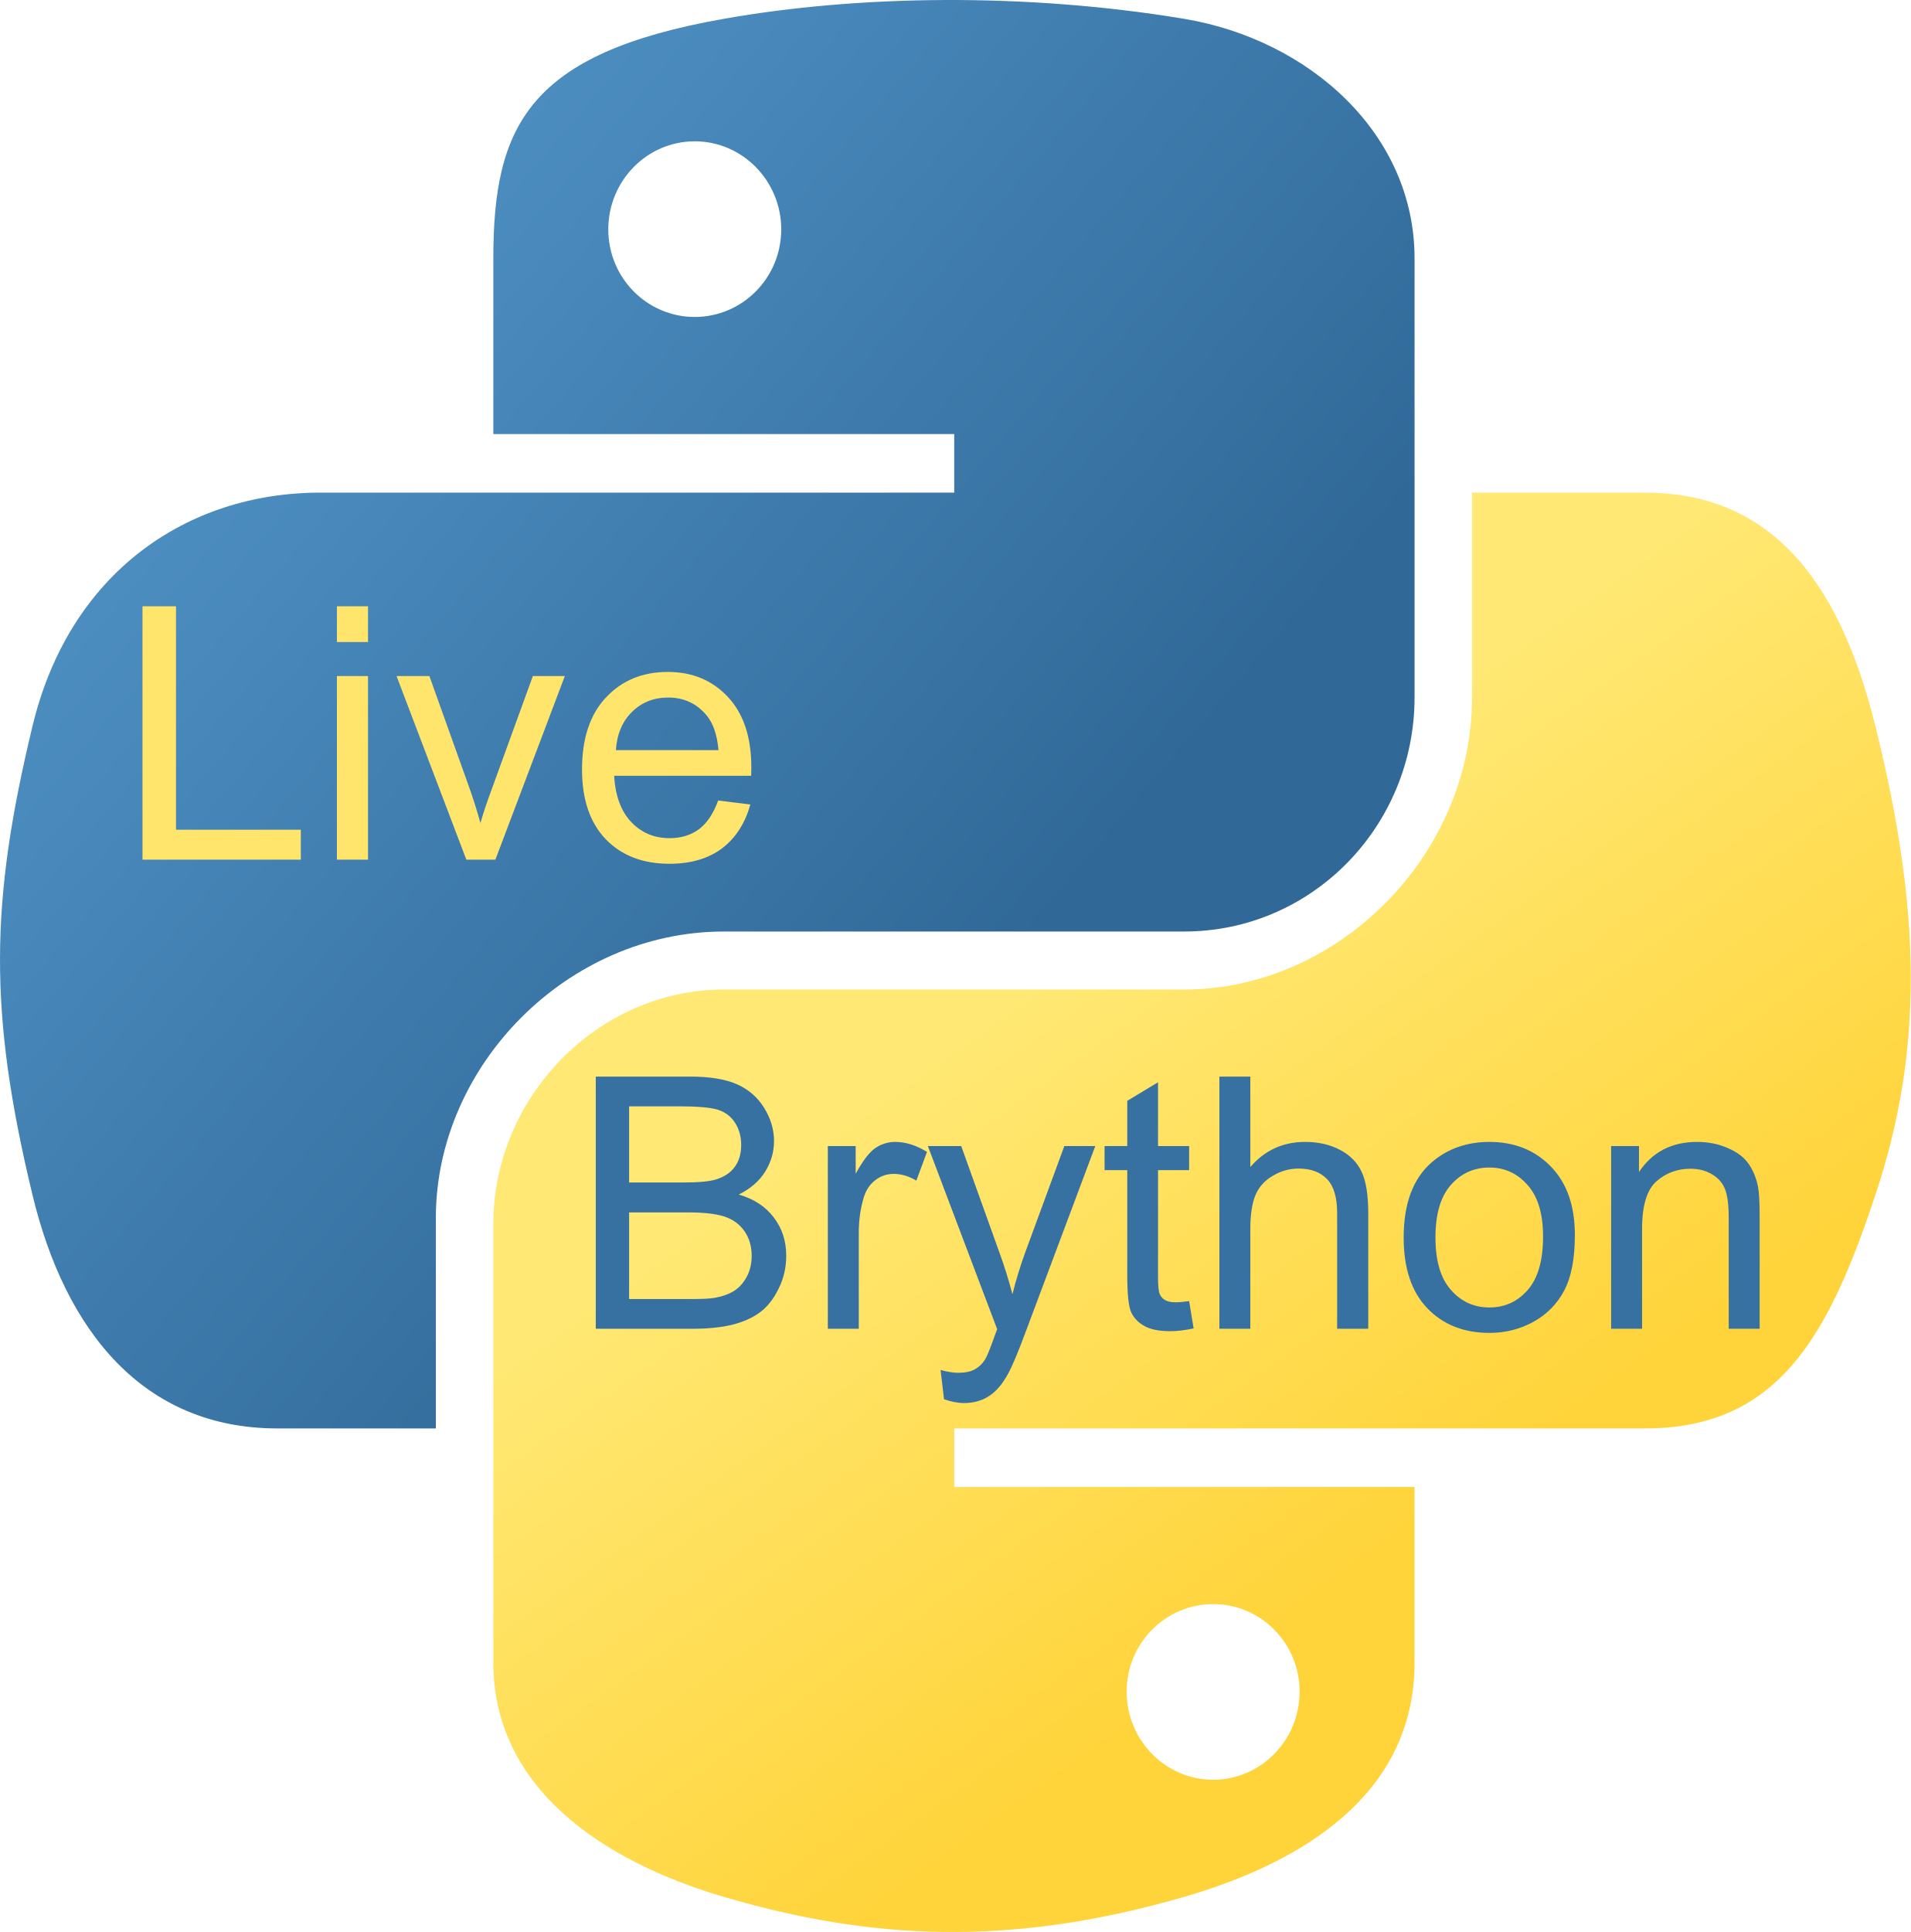
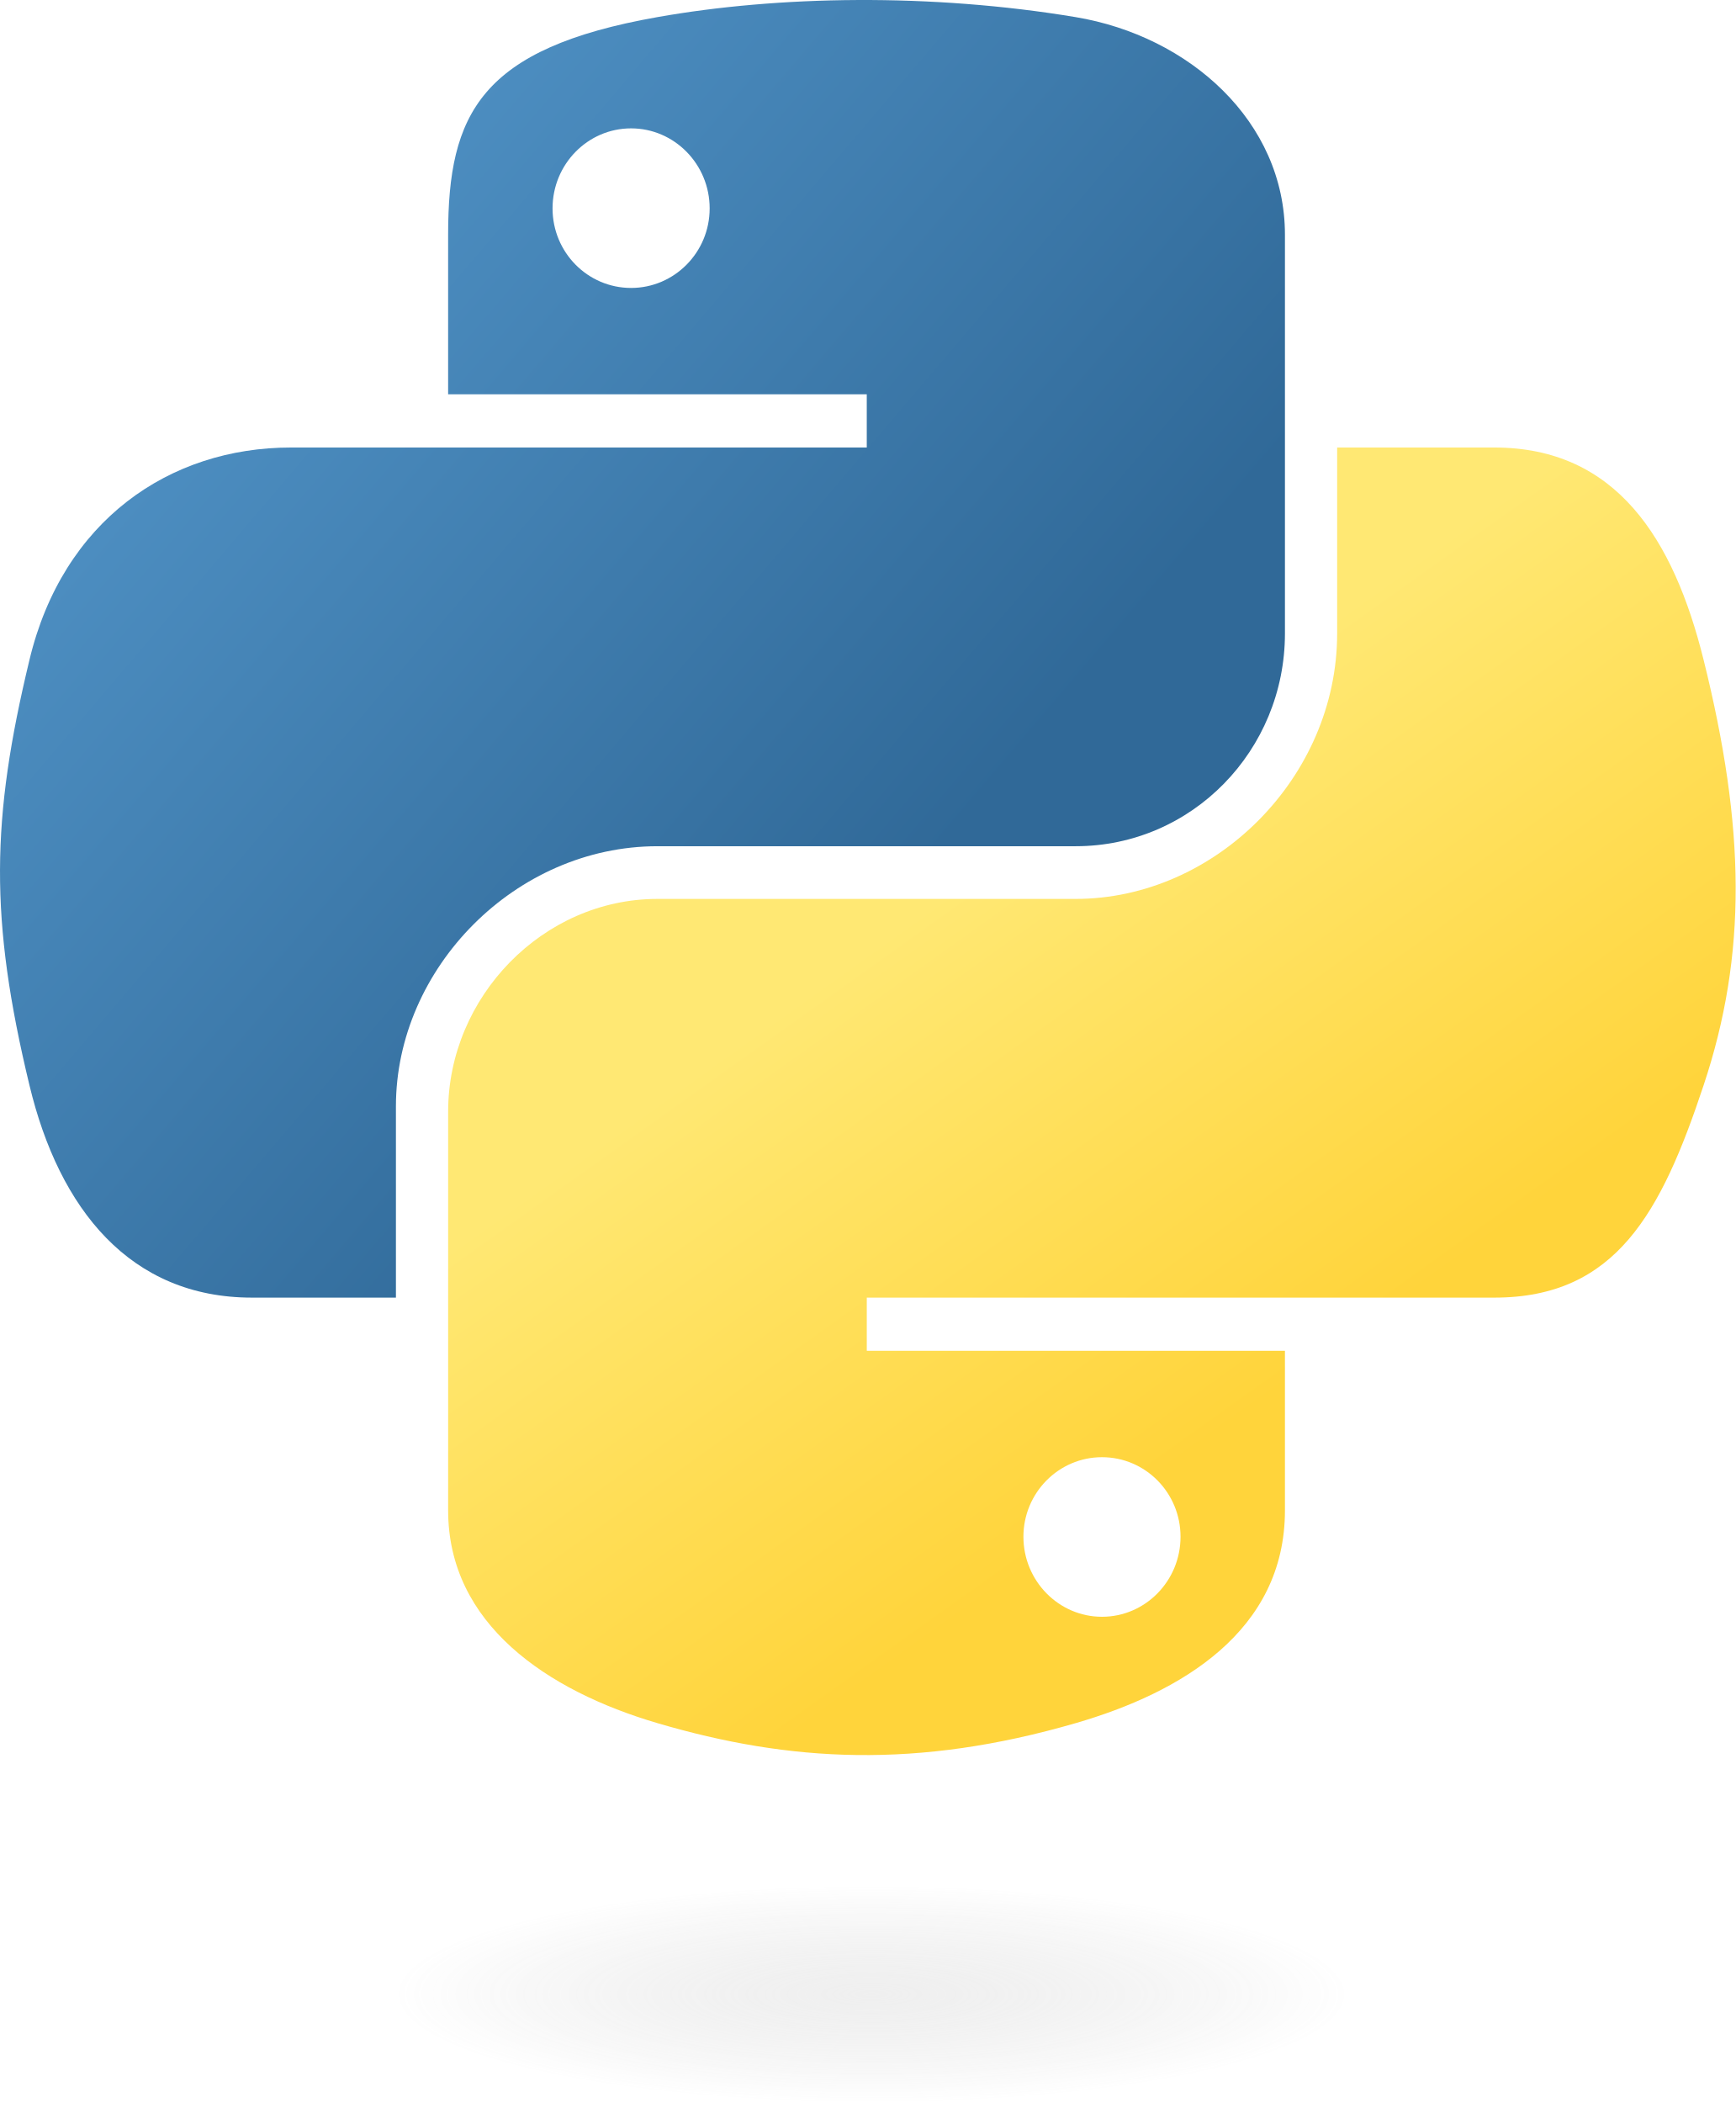
- <svg xmlns="http://www.w3.org/2000/svg" xmlns:xlink="http://www.w3.org/1999/xlink" viewBox="2.77 -0.948 111.161 112.389" width="83.371pt" height="84.292pt">
-   <defs>
-     <linearGradient id="linearGradient1478" gradientUnits="userSpaceOnUse" gradientTransform="matrix(0.562541, 0, 0, 0.567972, -12.22047, -12.65023)" x1="26.649" y1="20.604" x2="135.665" y2="114.398" xlink:href="#linearGradient4689" />
+ <svg xmlns="http://www.w3.org/2000/svg" xmlns:xlink="http://www.w3.org/1999/xlink" version="1.0" id="svg2" width="83.371pt" height="101.001pt">
+   <defs id="defs4">
+     <linearGradient id="linearGradient2795">
+       <stop style="stop-color:#b8b8b8;stop-opacity:0.498;" offset="0" id="stop2797" />
+       <stop style="stop-color:#7f7f7f;stop-opacity:0;" offset="1" id="stop2799" />
+     </linearGradient>
+     <linearGradient id="linearGradient2787">
+       <stop style="stop-color:#7f7f7f;stop-opacity:0.5;" offset="0" id="stop2789" />
+       <stop style="stop-color:#7f7f7f;stop-opacity:0;" offset="1" id="stop2791" />
+     </linearGradient>
+     <linearGradient id="linearGradient3676">
+       <stop style="stop-color:#b2b2b2;stop-opacity:0.5;" offset="0" id="stop3678" />
+       <stop style="stop-color:#b3b3b3;stop-opacity:0;" offset="1" id="stop3680" />
+     </linearGradient>
+     <linearGradient id="linearGradient3236">
+       <stop style="stop-color:#f4f4f4;stop-opacity:1" offset="0" id="stop3244" />
+       <stop style="stop-color:white;stop-opacity:1" offset="1" id="stop3240" />
+     </linearGradient>
+     <linearGradient id="linearGradient4671">
+       <stop style="stop-color:#ffd43b;stop-opacity:1;" offset="0" id="stop4673" />
+       <stop style="stop-color:#ffe873;stop-opacity:1" offset="1" id="stop4675" />
+     </linearGradient>
    <linearGradient id="linearGradient4689">
      <stop style="stop-color:#5a9fd4;stop-opacity:1;" offset="0" id="stop4691" />
      <stop style="stop-color:#306998;stop-opacity:1;" offset="1" id="stop4693" />
    </linearGradient>
-     <linearGradient id="linearGradient1475" gradientUnits="userSpaceOnUse" gradientTransform="matrix(0.562541, 0, 0, 0.567972, -12.22047, -12.65023)" x1="150.961" y1="192.352" x2="112.031" y2="137.273" xlink:href="#linearGradient4671" />
-     <linearGradient id="linearGradient4671">
-       <stop style="stop-color:#ffd43b;stop-opacity:1;" offset="0" id="stop4673" />
-       <stop style="stop-color:#ffe873;stop-opacity:1" offset="1" id="stop4675" />
-     </linearGradient>
+     <linearGradient x1="224.24" y1="144.757" x2="-65.309" y2="144.757" id="linearGradient2987" xlink:href="#linearGradient4671" gradientUnits="userSpaceOnUse" gradientTransform="translate(100.2702,99.61116)" />
+     <linearGradient x1="172.942" y1="77.476" x2="26.67" y2="76.313" id="linearGradient2990" xlink:href="#linearGradient4689" gradientUnits="userSpaceOnUse" gradientTransform="translate(100.2702,99.61116)" />
+     <linearGradient xlink:href="#linearGradient4689" id="linearGradient2587" gradientUnits="userSpaceOnUse" gradientTransform="translate(100.2702,99.61116)" x1="172.942" y1="77.476" x2="26.67" y2="76.313" />
+     <linearGradient xlink:href="#linearGradient4671" id="linearGradient2589" gradientUnits="userSpaceOnUse" gradientTransform="translate(100.2702,99.61116)" x1="224.24" y1="144.757" x2="-65.309" y2="144.757" />
+     <linearGradient xlink:href="#linearGradient4689" id="linearGradient2248" gradientUnits="userSpaceOnUse" gradientTransform="translate(100.2702,99.61116)" x1="172.942" y1="77.476" x2="26.67" y2="76.313" />
+     <linearGradient xlink:href="#linearGradient4671" id="linearGradient2250" gradientUnits="userSpaceOnUse" gradientTransform="translate(100.2702,99.61116)" x1="224.24" y1="144.757" x2="-65.309" y2="144.757" />
+     <linearGradient xlink:href="#linearGradient4671" id="linearGradient2255" gradientUnits="userSpaceOnUse" gradientTransform="matrix(0.562541,0,0,0.567972,-11.5974,-7.60954)" x1="224.24" y1="144.757" x2="-65.309" y2="144.757" />
+     <linearGradient xlink:href="#linearGradient4689" id="linearGradient2258" gradientUnits="userSpaceOnUse" gradientTransform="matrix(0.562541,0,0,0.567972,-11.5974,-7.60954)" x1="172.942" y1="76.176" x2="26.67" y2="76.313" />
+     <radialGradient xlink:href="#linearGradient2795" id="radialGradient2801" cx="61.519" cy="132.286" fx="61.519" fy="132.286" r="29.037" gradientTransform="matrix(1,0,0,0.177966,0,108.7434)" gradientUnits="userSpaceOnUse" />
+     <linearGradient xlink:href="#linearGradient4671" id="linearGradient1475" gradientUnits="userSpaceOnUse" gradientTransform="matrix(0.562541,0,0,0.567972,-14.99112,-11.70237)" x1="150.961" y1="192.352" x2="112.031" y2="137.273" />
+     <linearGradient xlink:href="#linearGradient4689" id="linearGradient1478" gradientUnits="userSpaceOnUse" gradientTransform="matrix(0.562541,0,0,0.567972,-14.99112,-11.70237)" x1="26.649" y1="20.604" x2="135.665" y2="114.398" />
+     <radialGradient xlink:href="#linearGradient2795" id="radialGradient1480" gradientUnits="userSpaceOnUse" gradientTransform="matrix(1.7490565e-8,-0.239947,1.054668,3.7915457e-7,-83.7008,142.462)" cx="61.519" cy="132.286" fx="61.519" fy="132.286" r="29.037" />
  </defs>
-   <path style="fill:url(#linearGradient1478);fill-opacity:1" d="M 57.689 -0.947 C 53.105 -0.926 48.728 -0.535 44.876 0.147 C 33.53 2.151 31.47 6.347 31.47 14.084 L 31.47 24.303 L 58.283 24.303 L 58.283 27.709 L 31.47 27.709 L 21.408 27.709 C 13.615 27.709 6.792 32.393 4.658 41.303 C 2.196 51.516 2.087 57.889 4.658 68.553 C 6.564 76.491 11.115 82.147 18.908 82.147 L 28.126 82.147 L 28.126 69.897 C 28.126 61.047 35.784 53.241 44.876 53.241 L 71.658 53.241 C 79.113 53.241 85.064 47.102 85.064 39.616 L 85.064 14.084 C 85.064 6.818 78.934 1.36 71.658 0.147 C 67.052 -0.62 62.273 -0.968 57.689 -0.947 Z M 43.189 7.272 C 45.959 7.272 48.22 9.57 48.22 12.397 C 48.22 15.213 45.959 17.491 43.189 17.491 C 40.41 17.491 38.158 15.213 38.158 12.397 C 38.158 9.57 40.41 7.272 43.189 7.272 Z" id="path1948" />
-   <path style="fill:url(#linearGradient1475);fill-opacity:1" d="M 88.408 27.709 L 88.408 39.616 C 88.408 48.846 80.582 56.616 71.658 56.616 L 44.876 56.616 C 37.541 56.616 31.47 62.894 31.47 70.241 L 31.47 95.772 C 31.47 103.038 37.789 107.312 44.876 109.397 C 53.364 111.892 61.503 112.343 71.658 109.397 C 78.408 107.442 85.064 103.509 85.064 95.772 L 85.064 85.553 L 58.283 85.553 L 58.283 82.147 L 85.064 82.147 L 98.47 82.147 C 106.263 82.147 109.166 76.711 111.876 68.553 C 114.676 60.154 114.557 52.077 111.876 41.303 C 109.951 33.546 106.273 27.709 98.47 27.709 L 88.408 27.709 Z M 73.345 92.366 C 76.125 92.366 78.376 94.643 78.376 97.459 C 78.376 100.286 76.125 102.584 73.345 102.584 C 70.576 102.584 68.314 100.286 68.314 97.459 C 68.314 94.643 70.576 92.366 73.345 92.366 Z" id="path1950" />
-   <path d="M 11.06 49.06 L 11.06 34.32 L 13.01 34.32 L 13.01 47.32 L 20.27 47.32 L 20.27 49.06 Z M 22.37 36.4 L 22.37 34.32 L 24.18 34.32 L 24.18 36.4 Z M 22.37 49.06 L 22.37 38.38 L 24.18 38.38 L 24.18 49.06 Z M 29.9 49.06 L 25.84 38.38 L 27.75 38.38 L 30.04 44.78 Q 30.41 45.81 30.72 46.93 Q 30.96 46.08 31.4 44.9 L 33.77 38.38 L 35.63 38.38 L 31.59 49.06 Z M 44.55 45.62 L 46.42 45.85 Q 45.97 47.49 44.78 48.4 Q 43.58 49.3 41.72 49.3 Q 39.38 49.3 38 47.86 Q 36.63 46.42 36.63 43.81 Q 36.63 41.11 38.02 39.63 Q 39.41 38.14 41.62 38.14 Q 43.76 38.14 45.12 39.6 Q 46.48 41.05 46.48 43.7 Q 46.48 43.86 46.47 44.18 L 38.5 44.18 Q 38.6 45.94 39.5 46.88 Q 40.39 47.81 41.73 47.81 Q 42.73 47.81 43.43 47.29 Q 44.13 46.77 44.55 45.62 Z M 38.6 42.69 L 44.57 42.69 Q 44.45 41.35 43.88 40.67 Q 43.02 39.63 41.64 39.63 Q 40.39 39.63 39.54 40.46 Q 38.69 41.3 38.6 42.69 Z" style="fill: rgb(255, 229, 107);" />
-   <path d="M 37.43 76.35 L 37.43 61.68 L 42.93 61.68 Q 44.62 61.68 45.63 62.12 Q 46.65 62.57 47.22 63.49 Q 47.8 64.42 47.8 65.43 Q 47.8 66.37 47.29 67.2 Q 46.78 68.03 45.75 68.54 Q 47.08 68.93 47.79 69.88 Q 48.51 70.82 48.51 72.1 Q 48.51 73.13 48.07 74.01 Q 47.64 74.9 47 75.38 Q 46.36 75.86 45.39 76.11 Q 44.43 76.35 43.02 76.35 Z M 39.37 67.84 L 42.54 67.84 Q 43.83 67.84 44.4 67.67 Q 45.14 67.45 45.51 66.94 Q 45.89 66.43 45.89 65.66 Q 45.89 64.93 45.54 64.38 Q 45.19 63.82 44.54 63.61 Q 43.88 63.41 42.3 63.41 L 39.37 63.41 Z M 39.37 74.62 L 43.02 74.62 Q 43.96 74.62 44.35 74.55 Q 45.02 74.43 45.47 74.15 Q 45.92 73.87 46.21 73.33 Q 46.5 72.8 46.5 72.1 Q 46.5 71.28 46.08 70.67 Q 45.66 70.07 44.91 69.82 Q 44.17 69.58 42.76 69.58 L 39.37 69.58 Z M 50.93 76.35 L 50.93 65.72 L 52.55 65.72 L 52.55 67.33 Q 53.17 66.2 53.69 65.84 Q 54.22 65.48 54.85 65.48 Q 55.76 65.48 56.7 66.06 L 56.08 67.73 Q 55.42 67.34 54.76 67.34 Q 54.17 67.34 53.7 67.7 Q 53.23 68.05 53.03 68.68 Q 52.73 69.65 52.73 70.79 L 52.73 76.35 Z M 57.69 80.45 L 57.49 78.75 Q 58.08 78.91 58.52 78.91 Q 59.12 78.91 59.48 78.71 Q 59.84 78.51 60.07 78.15 Q 60.24 77.88 60.62 76.81 Q 60.67 76.66 60.78 76.37 L 56.75 65.72 L 58.69 65.72 L 60.9 71.88 Q 61.33 73.05 61.67 74.34 Q 61.98 73.1 62.41 71.92 L 64.69 65.72 L 66.49 65.72 L 62.44 76.53 Q 61.79 78.28 61.43 78.94 Q 60.95 79.84 60.33 80.25 Q 59.71 80.67 58.85 80.67 Q 58.33 80.67 57.69 80.45 Z M 71.95 74.74 L 72.21 76.33 Q 71.45 76.49 70.85 76.49 Q 69.87 76.49 69.33 76.18 Q 68.79 75.87 68.57 75.37 Q 68.35 74.86 68.35 73.24 L 68.35 67.12 L 67.03 67.12 L 67.03 65.72 L 68.35 65.72 L 68.35 63.09 L 70.14 62.01 L 70.14 65.72 L 71.95 65.72 L 71.95 67.12 L 70.14 67.12 L 70.14 73.34 Q 70.14 74.11 70.24 74.33 Q 70.33 74.55 70.55 74.68 Q 70.76 74.81 71.16 74.81 Q 71.46 74.81 71.95 74.74 Z M 73.71 76.35 L 73.71 61.68 L 75.51 61.68 L 75.51 66.94 Q 76.77 65.48 78.69 65.48 Q 79.87 65.48 80.74 65.95 Q 81.61 66.41 81.99 67.23 Q 82.37 68.05 82.37 69.62 L 82.37 76.35 L 80.56 76.35 L 80.56 69.62 Q 80.56 68.26 79.98 67.65 Q 79.39 67.03 78.32 67.03 Q 77.52 67.03 76.82 67.45 Q 76.11 67.86 75.81 68.57 Q 75.51 69.29 75.51 70.54 L 75.51 76.35 Z M 84.43 71.04 Q 84.43 68.08 86.07 66.66 Q 87.45 65.48 89.42 65.48 Q 91.61 65.48 93 66.92 Q 94.39 68.35 94.39 70.89 Q 94.39 72.94 93.78 74.11 Q 93.16 75.29 91.99 75.94 Q 90.81 76.59 89.42 76.59 Q 87.19 76.59 85.81 75.16 Q 84.43 73.73 84.43 71.04 Z M 86.28 71.04 Q 86.28 73.08 87.18 74.09 Q 88.07 75.11 89.42 75.11 Q 90.76 75.11 91.65 74.09 Q 92.54 73.07 92.54 70.98 Q 92.54 69 91.64 67.99 Q 90.75 66.97 89.42 66.97 Q 88.07 66.97 87.18 67.98 Q 86.28 68.99 86.28 71.04 Z M 96.5 76.35 L 96.5 65.72 L 98.12 65.72 L 98.12 67.23 Q 99.29 65.48 101.5 65.48 Q 102.47 65.48 103.27 65.83 Q 104.08 66.17 104.48 66.73 Q 104.88 67.29 105.04 68.06 Q 105.14 68.56 105.14 69.82 L 105.14 76.35 L 103.34 76.35 L 103.34 69.89 Q 103.34 68.78 103.13 68.24 Q 102.92 67.69 102.38 67.37 Q 101.84 67.04 101.12 67.04 Q 99.97 67.04 99.14 67.77 Q 98.3 68.5 98.3 70.55 L 98.3 76.35 Z" style="fill: rgb(54, 113, 161);" />
+   <path style="fill:url(#linearGradient1478);fill-opacity:1" d="M 54.919,9.1927421e-4 C 50.335,0.022 45.958,0.413 42.106,1.095 30.76,3.099 28.7,7.295 28.7,15.032 v 10.219 h 26.812 v 3.406 h -26.812 -10.062 c -7.792,0 -14.616,4.684 -16.75,13.594 -2.462,10.213 -2.571,16.586 0,27.25 1.906,7.938 6.458,13.594 14.25,13.594 h 9.219 v -12.25 c 0,-8.85 7.657,-16.656 16.75,-16.656 h 26.781 c 7.455,0 13.406,-6.138 13.406,-13.625 v -25.531 c 0,-7.266 -6.13,-12.725 -13.406,-13.937 C 64.282,0.328 59.502,-0.02 54.919,9.1927421e-4 Z m -14.5,8.219 c 2.77,0 5.031,2.299 5.031,5.125 -2e-6,2.816 -2.262,5.094 -5.031,5.094 -2.779,-1e-6 -5.031,-2.277 -5.031,-5.094 -10e-7,-2.826 2.252,-5.125 5.031,-5.125 z" id="path1948" />
+   <path style="fill:url(#linearGradient1475);fill-opacity:1" d="m 85.638,28.657 v 11.906 c 0,9.231 -7.826,17 -16.75,17 h -26.781 c -7.336,0 -13.406,6.278 -13.406,13.625 v 25.531 c 0,7.266 6.319,11.54 13.406,13.625 8.487,2.496 16.626,2.947 26.781,0 6.75,-1.954 13.406,-5.888 13.406,-13.625 V 86.501 h -26.781 v -3.406 h 26.781 13.406 c 7.792,0 10.696,-5.435 13.406,-13.594 2.799,-8.399 2.68,-16.476 0,-27.25 -1.926,-7.757 -5.604,-13.594 -13.406,-13.594 z m -15.062,64.656 c 2.779,3e-6 5.031,2.277 5.031,5.094 -2e-6,2.826 -2.252,5.125 -5.031,5.125 -2.77,0 -5.031,-2.299 -5.031,-5.125 2e-6,-2.816 2.262,-5.094 5.031,-5.094 z" id="path1950" />
+   <ellipse style="opacity:0.444;fill:url(#radialGradient1480);fill-opacity:1;fill-rule:nonzero;stroke:none;stroke-width:15.417;stroke-miterlimit:4;stroke-dasharray:none;stroke-opacity:1" id="path1894" cx="55.817" cy="127.701" rx="35.931" ry="6.967" />
</svg>
